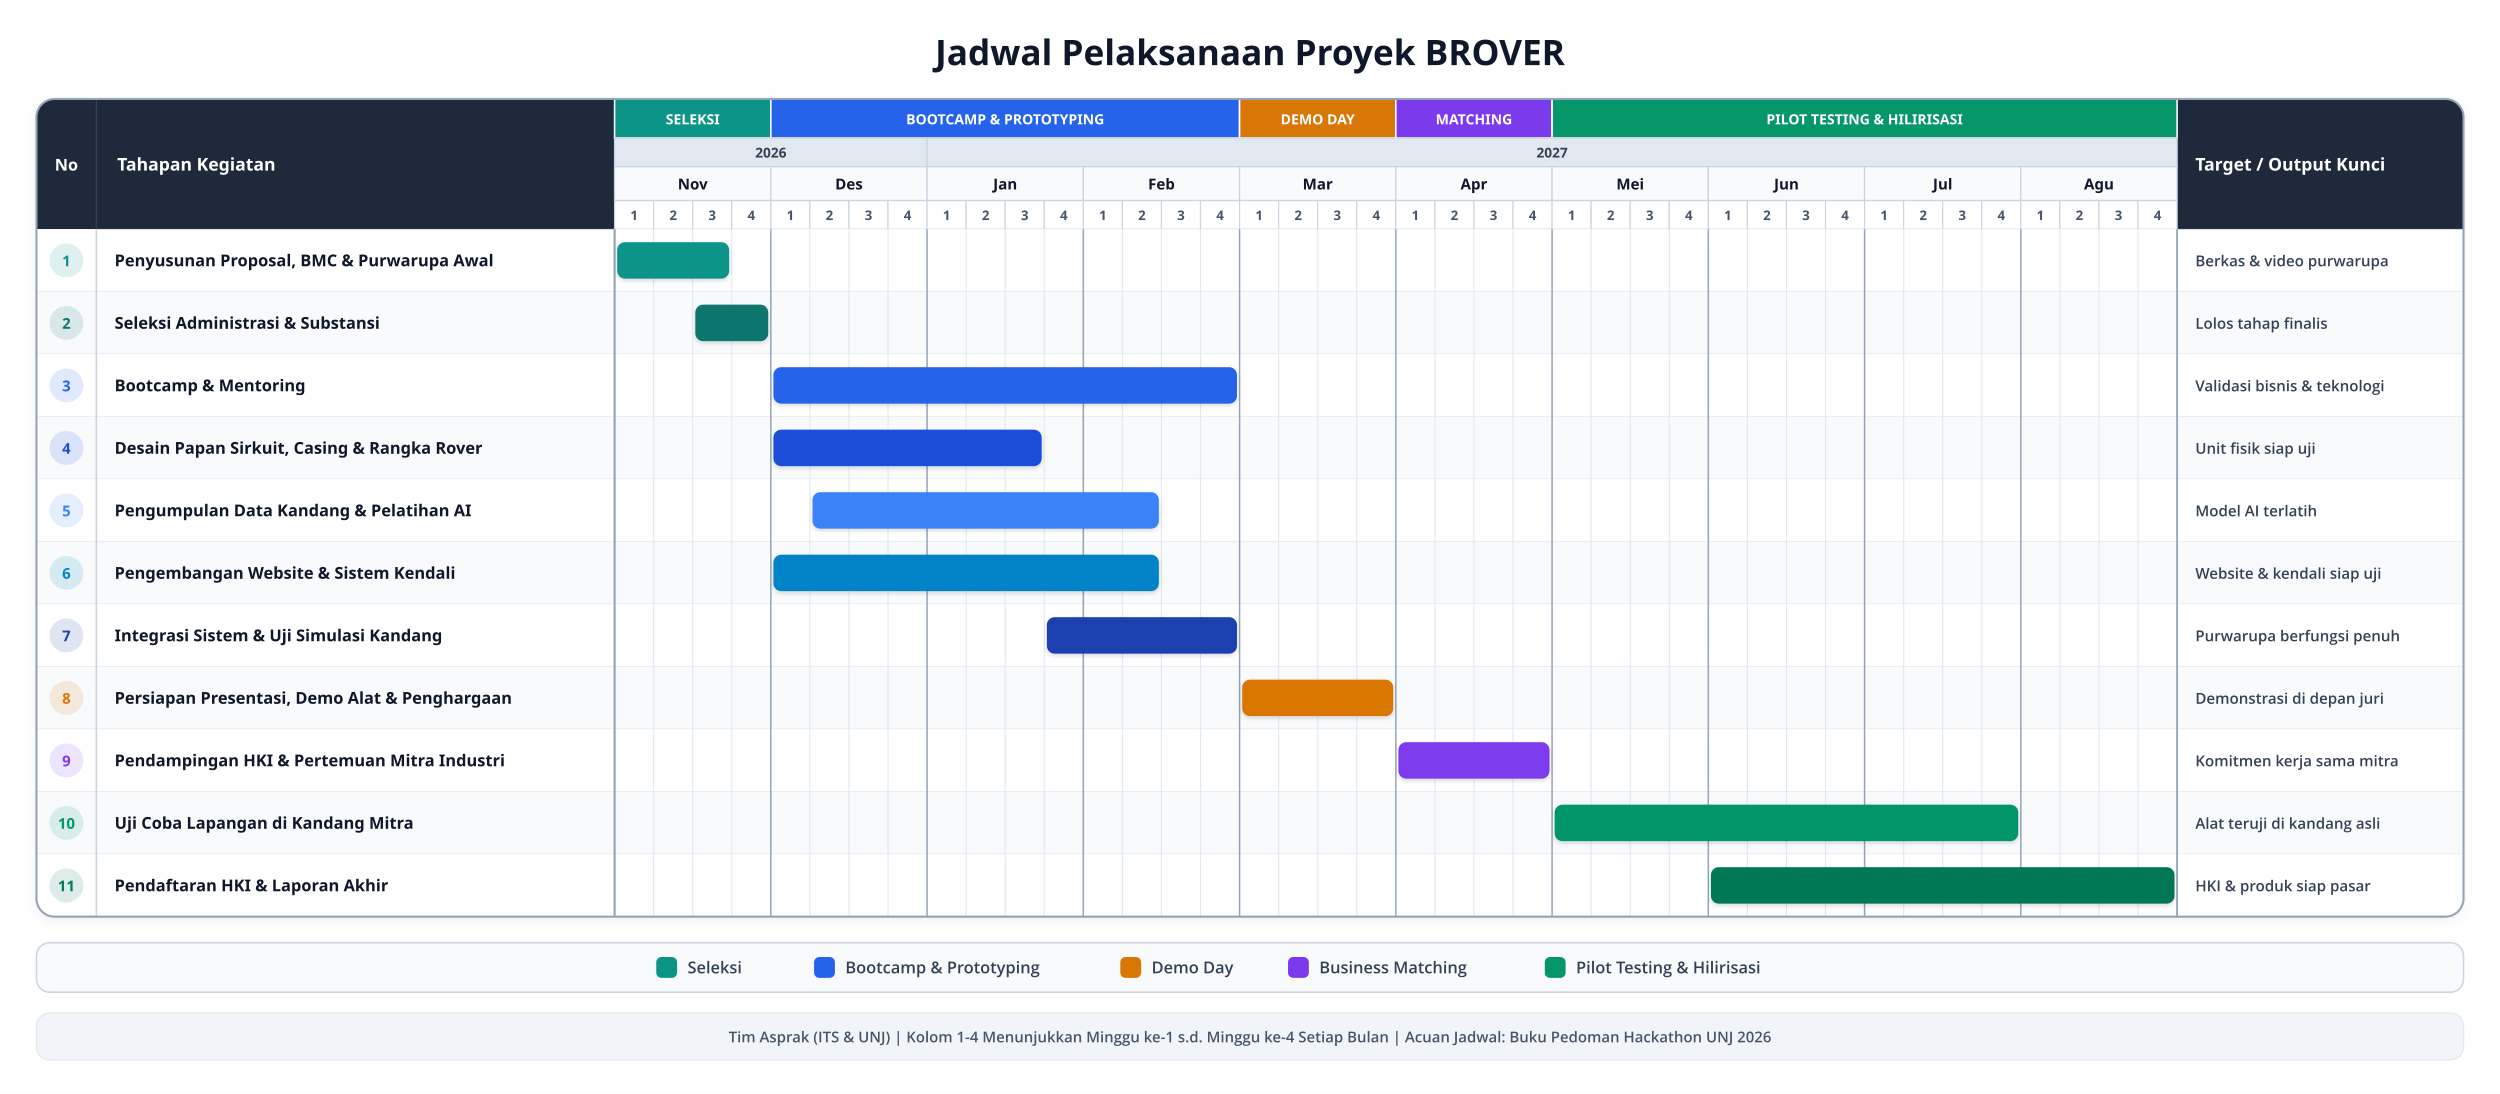
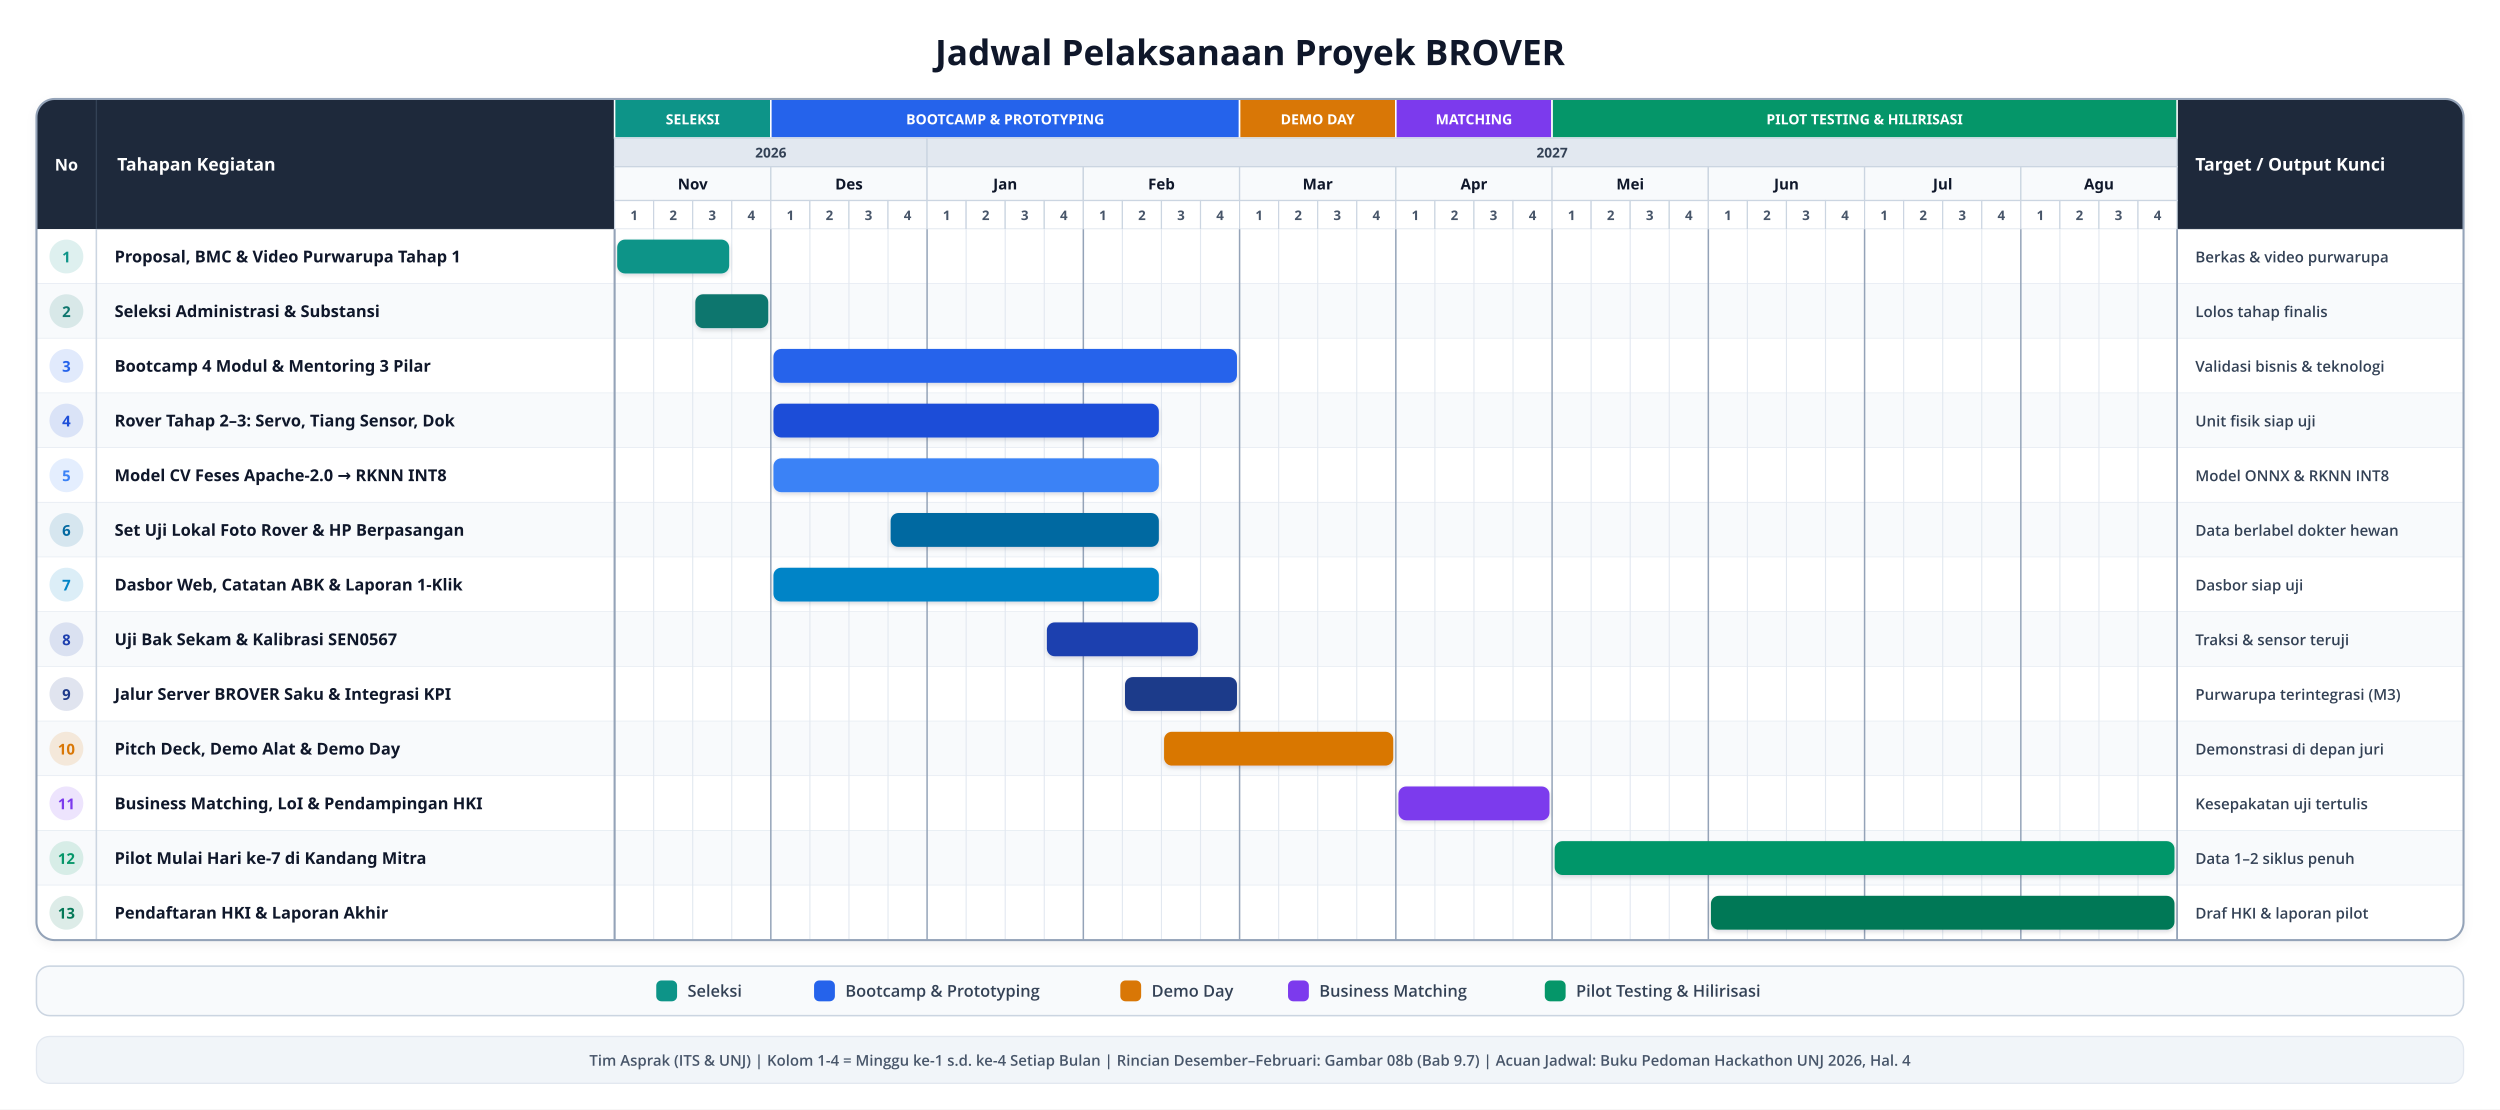
- <svg xmlns="http://www.w3.org/2000/svg" width="1920" height="840" viewBox="0 0 1920 840">
+ <svg xmlns="http://www.w3.org/2000/svg" width="1920" height="852" viewBox="0 0 1920 852">
  <defs>
    <filter id="tableShadow" x="-2%" y="-2%" width="104%" height="105%">
      <feDropShadow dx="0" dy="3" stdDeviation="4" flood-color="#0F172A" flood-opacity="0.06" />
    </filter>
    <filter id="barShadow" x="-4%" y="-10%" width="108%" height="130%">
      <feDropShadow dx="0" dy="1.5" stdDeviation="1.6" flood-color="#0F172A" flood-opacity="0.16" />
    </filter>
    <clipPath id="tableClip">
-       <rect x="28" y="76" width="1864" height="628" rx="14" />
+       <rect x="28" y="76" width="1864" height="646" rx="14" />
    </clipPath>
  </defs>
-   <rect width="1920" height="840" fill="#FFFFFF" />
+   <rect width="1920" height="852" fill="#FFFFFF" />
  <text x="960" y="50" text-anchor="middle" font-family="'Montserrat', sans-serif" font-size="27" font-weight="800" fill="#0F172A">Jadwal Pelaksanaan Proyek BROVER</text>
  <g filter="url(#tableShadow)">
-     <rect x="28" y="76" width="1864" height="628" rx="14" fill="#FFFFFF" />
+     <rect x="28" y="76" width="1864" height="646" rx="14" fill="#FFFFFF" />
  </g>
  <g clip-path="url(#tableClip)">
    <rect x="28" y="76" width="46" height="100" fill="#1E293B" />
    <text x="51.0" y="131" text-anchor="middle" font-family="'Montserrat', sans-serif" font-size="12.5" font-weight="800" fill="#FFFFFF">No</text>
    <rect x="74" y="76" width="398" height="100" fill="#1E293B" stroke="#334155" stroke-width="1" />
    <text x="90" y="131" font-family="'Montserrat', sans-serif" font-size="13.5" font-weight="800" fill="#FFFFFF">Tahapan Kegiatan</text>
    <rect x="1672" y="76" width="220" height="100" fill="#1E293B" stroke="#334155" stroke-width="1" />
    <text x="1686" y="131" font-family="'Montserrat', sans-serif" font-size="13.5" font-weight="800" fill="#FFFFFF">Target / Output Kunci</text>
    <rect x="472" y="76" width="120" height="30" fill="#0D9488" stroke="#FFFFFF" stroke-width="1.2" />
    <text x="532.0" y="95.5" text-anchor="middle" font-family="'Montserrat', sans-serif" font-size="10.8" font-weight="800" fill="#FFFFFF">SELEKSI</text>
    <rect x="592" y="76" width="360" height="30" fill="#2563EB" stroke="#FFFFFF" stroke-width="1.2" />
    <text x="772.0" y="95.5" text-anchor="middle" font-family="'Montserrat', sans-serif" font-size="10.8" font-weight="800" fill="#FFFFFF">BOOTCAMP &amp; PROTOTYPING</text>
    <rect x="952" y="76" width="120" height="30" fill="#D97706" stroke="#FFFFFF" stroke-width="1.2" />
    <text x="1012.0" y="95.5" text-anchor="middle" font-family="'Montserrat', sans-serif" font-size="10.8" font-weight="800" fill="#FFFFFF">DEMO DAY</text>
    <rect x="1072" y="76" width="120" height="30" fill="#7C3AED" stroke="#FFFFFF" stroke-width="1.2" />
    <text x="1132.0" y="95.5" text-anchor="middle" font-family="'Montserrat', sans-serif" font-size="10.8" font-weight="800" fill="#FFFFFF">MATCHING</text>
    <rect x="1192" y="76" width="480" height="30" fill="#059669" stroke="#FFFFFF" stroke-width="1.2" />
    <text x="1432.0" y="95.5" text-anchor="middle" font-family="'Montserrat', sans-serif" font-size="10.8" font-weight="800" fill="#FFFFFF">PILOT TESTING &amp; HILIRISASI</text>
    <rect x="472" y="106" width="240" height="22" fill="#E2E8F0" stroke="#CBD5E1" stroke-width="1" />
    <text x="592.0" y="121" text-anchor="middle" font-family="'Montserrat', sans-serif" font-size="10.5" font-weight="800" fill="#334155">2026</text>
    <rect x="712" y="106" width="960" height="22" fill="#E2E8F0" stroke="#CBD5E1" stroke-width="1" />
    <text x="1192.0" y="121" text-anchor="middle" font-family="'Montserrat', sans-serif" font-size="10.5" font-weight="800" fill="#334155">2027</text>
    <rect x="472" y="128" width="120" height="26" fill="#F8FAFC" stroke="#CBD5E1" stroke-width="1" />
    <text x="532.0" y="145.5" text-anchor="middle" font-family="'Montserrat', sans-serif" font-size="11.6" font-weight="800" fill="#0F172A">Nov</text>
    <rect x="592" y="128" width="120" height="26" fill="#F8FAFC" stroke="#CBD5E1" stroke-width="1" />
    <text x="652.0" y="145.5" text-anchor="middle" font-family="'Montserrat', sans-serif" font-size="11.6" font-weight="800" fill="#0F172A">Des</text>
    <rect x="712" y="128" width="120" height="26" fill="#F8FAFC" stroke="#CBD5E1" stroke-width="1" />
    <text x="772.0" y="145.5" text-anchor="middle" font-family="'Montserrat', sans-serif" font-size="11.6" font-weight="800" fill="#0F172A">Jan</text>
    <rect x="832" y="128" width="120" height="26" fill="#F8FAFC" stroke="#CBD5E1" stroke-width="1" />
    <text x="892.0" y="145.5" text-anchor="middle" font-family="'Montserrat', sans-serif" font-size="11.6" font-weight="800" fill="#0F172A">Feb</text>
    <rect x="952" y="128" width="120" height="26" fill="#F8FAFC" stroke="#CBD5E1" stroke-width="1" />
    <text x="1012.0" y="145.5" text-anchor="middle" font-family="'Montserrat', sans-serif" font-size="11.6" font-weight="800" fill="#0F172A">Mar</text>
    <rect x="1072" y="128" width="120" height="26" fill="#F8FAFC" stroke="#CBD5E1" stroke-width="1" />
    <text x="1132.0" y="145.5" text-anchor="middle" font-family="'Montserrat', sans-serif" font-size="11.6" font-weight="800" fill="#0F172A">Apr</text>
    <rect x="1192" y="128" width="120" height="26" fill="#F8FAFC" stroke="#CBD5E1" stroke-width="1" />
    <text x="1252.0" y="145.5" text-anchor="middle" font-family="'Montserrat', sans-serif" font-size="11.6" font-weight="800" fill="#0F172A">Mei</text>
    <rect x="1312" y="128" width="120" height="26" fill="#F8FAFC" stroke="#CBD5E1" stroke-width="1" />
    <text x="1372.0" y="145.5" text-anchor="middle" font-family="'Montserrat', sans-serif" font-size="11.6" font-weight="800" fill="#0F172A">Jun</text>
    <rect x="1432" y="128" width="120" height="26" fill="#F8FAFC" stroke="#CBD5E1" stroke-width="1" />
    <text x="1492.0" y="145.5" text-anchor="middle" font-family="'Montserrat', sans-serif" font-size="11.6" font-weight="800" fill="#0F172A">Jul</text>
    <rect x="1552" y="128" width="120" height="26" fill="#F8FAFC" stroke="#CBD5E1" stroke-width="1" />
    <text x="1612.0" y="145.5" text-anchor="middle" font-family="'Montserrat', sans-serif" font-size="11.6" font-weight="800" fill="#0F172A">Agu</text>
    <rect x="472" y="154" width="30" height="22" fill="#FFFFFF" stroke="#CBD5E1" stroke-width="0.9" />
    <text x="487.0" y="169" text-anchor="middle" font-family="'Open Sans', sans-serif" font-size="10.2" font-weight="700" fill="#475569">1</text>
    <rect x="502" y="154" width="30" height="22" fill="#FFFFFF" stroke="#CBD5E1" stroke-width="0.9" />
    <text x="517.0" y="169" text-anchor="middle" font-family="'Open Sans', sans-serif" font-size="10.2" font-weight="700" fill="#475569">2</text>
    <rect x="532" y="154" width="30" height="22" fill="#FFFFFF" stroke="#CBD5E1" stroke-width="0.9" />
    <text x="547.0" y="169" text-anchor="middle" font-family="'Open Sans', sans-serif" font-size="10.2" font-weight="700" fill="#475569">3</text>
    <rect x="562" y="154" width="30" height="22" fill="#FFFFFF" stroke="#CBD5E1" stroke-width="0.9" />
    <text x="577.0" y="169" text-anchor="middle" font-family="'Open Sans', sans-serif" font-size="10.2" font-weight="700" fill="#475569">4</text>
    <rect x="592" y="154" width="30" height="22" fill="#FFFFFF" stroke="#CBD5E1" stroke-width="0.9" />
    <text x="607.0" y="169" text-anchor="middle" font-family="'Open Sans', sans-serif" font-size="10.2" font-weight="700" fill="#475569">1</text>
    <rect x="622" y="154" width="30" height="22" fill="#FFFFFF" stroke="#CBD5E1" stroke-width="0.9" />
    <text x="637.0" y="169" text-anchor="middle" font-family="'Open Sans', sans-serif" font-size="10.2" font-weight="700" fill="#475569">2</text>
    <rect x="652" y="154" width="30" height="22" fill="#FFFFFF" stroke="#CBD5E1" stroke-width="0.9" />
    <text x="667.0" y="169" text-anchor="middle" font-family="'Open Sans', sans-serif" font-size="10.2" font-weight="700" fill="#475569">3</text>
    <rect x="682" y="154" width="30" height="22" fill="#FFFFFF" stroke="#CBD5E1" stroke-width="0.9" />
    <text x="697.0" y="169" text-anchor="middle" font-family="'Open Sans', sans-serif" font-size="10.2" font-weight="700" fill="#475569">4</text>
    <rect x="712" y="154" width="30" height="22" fill="#FFFFFF" stroke="#CBD5E1" stroke-width="0.9" />
    <text x="727.0" y="169" text-anchor="middle" font-family="'Open Sans', sans-serif" font-size="10.2" font-weight="700" fill="#475569">1</text>
    <rect x="742" y="154" width="30" height="22" fill="#FFFFFF" stroke="#CBD5E1" stroke-width="0.9" />
    <text x="757.0" y="169" text-anchor="middle" font-family="'Open Sans', sans-serif" font-size="10.2" font-weight="700" fill="#475569">2</text>
    <rect x="772" y="154" width="30" height="22" fill="#FFFFFF" stroke="#CBD5E1" stroke-width="0.9" />
    <text x="787.0" y="169" text-anchor="middle" font-family="'Open Sans', sans-serif" font-size="10.2" font-weight="700" fill="#475569">3</text>
    <rect x="802" y="154" width="30" height="22" fill="#FFFFFF" stroke="#CBD5E1" stroke-width="0.9" />
    <text x="817.0" y="169" text-anchor="middle" font-family="'Open Sans', sans-serif" font-size="10.2" font-weight="700" fill="#475569">4</text>
    <rect x="832" y="154" width="30" height="22" fill="#FFFFFF" stroke="#CBD5E1" stroke-width="0.9" />
    <text x="847.0" y="169" text-anchor="middle" font-family="'Open Sans', sans-serif" font-size="10.2" font-weight="700" fill="#475569">1</text>
    <rect x="862" y="154" width="30" height="22" fill="#FFFFFF" stroke="#CBD5E1" stroke-width="0.9" />
    <text x="877.0" y="169" text-anchor="middle" font-family="'Open Sans', sans-serif" font-size="10.2" font-weight="700" fill="#475569">2</text>
    <rect x="892" y="154" width="30" height="22" fill="#FFFFFF" stroke="#CBD5E1" stroke-width="0.9" />
    <text x="907.0" y="169" text-anchor="middle" font-family="'Open Sans', sans-serif" font-size="10.2" font-weight="700" fill="#475569">3</text>
    <rect x="922" y="154" width="30" height="22" fill="#FFFFFF" stroke="#CBD5E1" stroke-width="0.9" />
    <text x="937.0" y="169" text-anchor="middle" font-family="'Open Sans', sans-serif" font-size="10.2" font-weight="700" fill="#475569">4</text>
    <rect x="952" y="154" width="30" height="22" fill="#FFFFFF" stroke="#CBD5E1" stroke-width="0.9" />
    <text x="967.0" y="169" text-anchor="middle" font-family="'Open Sans', sans-serif" font-size="10.2" font-weight="700" fill="#475569">1</text>
    <rect x="982" y="154" width="30" height="22" fill="#FFFFFF" stroke="#CBD5E1" stroke-width="0.9" />
    <text x="997.0" y="169" text-anchor="middle" font-family="'Open Sans', sans-serif" font-size="10.2" font-weight="700" fill="#475569">2</text>
    <rect x="1012" y="154" width="30" height="22" fill="#FFFFFF" stroke="#CBD5E1" stroke-width="0.9" />
    <text x="1027.0" y="169" text-anchor="middle" font-family="'Open Sans', sans-serif" font-size="10.2" font-weight="700" fill="#475569">3</text>
    <rect x="1042" y="154" width="30" height="22" fill="#FFFFFF" stroke="#CBD5E1" stroke-width="0.9" />
    <text x="1057.0" y="169" text-anchor="middle" font-family="'Open Sans', sans-serif" font-size="10.2" font-weight="700" fill="#475569">4</text>
    <rect x="1072" y="154" width="30" height="22" fill="#FFFFFF" stroke="#CBD5E1" stroke-width="0.9" />
    <text x="1087.0" y="169" text-anchor="middle" font-family="'Open Sans', sans-serif" font-size="10.2" font-weight="700" fill="#475569">1</text>
    <rect x="1102" y="154" width="30" height="22" fill="#FFFFFF" stroke="#CBD5E1" stroke-width="0.9" />
    <text x="1117.0" y="169" text-anchor="middle" font-family="'Open Sans', sans-serif" font-size="10.2" font-weight="700" fill="#475569">2</text>
    <rect x="1132" y="154" width="30" height="22" fill="#FFFFFF" stroke="#CBD5E1" stroke-width="0.9" />
    <text x="1147.0" y="169" text-anchor="middle" font-family="'Open Sans', sans-serif" font-size="10.2" font-weight="700" fill="#475569">3</text>
    <rect x="1162" y="154" width="30" height="22" fill="#FFFFFF" stroke="#CBD5E1" stroke-width="0.9" />
    <text x="1177.0" y="169" text-anchor="middle" font-family="'Open Sans', sans-serif" font-size="10.2" font-weight="700" fill="#475569">4</text>
    <rect x="1192" y="154" width="30" height="22" fill="#FFFFFF" stroke="#CBD5E1" stroke-width="0.9" />
    <text x="1207.0" y="169" text-anchor="middle" font-family="'Open Sans', sans-serif" font-size="10.2" font-weight="700" fill="#475569">1</text>
    <rect x="1222" y="154" width="30" height="22" fill="#FFFFFF" stroke="#CBD5E1" stroke-width="0.9" />
    <text x="1237.0" y="169" text-anchor="middle" font-family="'Open Sans', sans-serif" font-size="10.2" font-weight="700" fill="#475569">2</text>
    <rect x="1252" y="154" width="30" height="22" fill="#FFFFFF" stroke="#CBD5E1" stroke-width="0.9" />
    <text x="1267.0" y="169" text-anchor="middle" font-family="'Open Sans', sans-serif" font-size="10.2" font-weight="700" fill="#475569">3</text>
    <rect x="1282" y="154" width="30" height="22" fill="#FFFFFF" stroke="#CBD5E1" stroke-width="0.9" />
    <text x="1297.0" y="169" text-anchor="middle" font-family="'Open Sans', sans-serif" font-size="10.2" font-weight="700" fill="#475569">4</text>
    <rect x="1312" y="154" width="30" height="22" fill="#FFFFFF" stroke="#CBD5E1" stroke-width="0.9" />
    <text x="1327.0" y="169" text-anchor="middle" font-family="'Open Sans', sans-serif" font-size="10.2" font-weight="700" fill="#475569">1</text>
    <rect x="1342" y="154" width="30" height="22" fill="#FFFFFF" stroke="#CBD5E1" stroke-width="0.9" />
    <text x="1357.0" y="169" text-anchor="middle" font-family="'Open Sans', sans-serif" font-size="10.2" font-weight="700" fill="#475569">2</text>
    <rect x="1372" y="154" width="30" height="22" fill="#FFFFFF" stroke="#CBD5E1" stroke-width="0.9" />
    <text x="1387.0" y="169" text-anchor="middle" font-family="'Open Sans', sans-serif" font-size="10.2" font-weight="700" fill="#475569">3</text>
    <rect x="1402" y="154" width="30" height="22" fill="#FFFFFF" stroke="#CBD5E1" stroke-width="0.9" />
    <text x="1417.0" y="169" text-anchor="middle" font-family="'Open Sans', sans-serif" font-size="10.2" font-weight="700" fill="#475569">4</text>
    <rect x="1432" y="154" width="30" height="22" fill="#FFFFFF" stroke="#CBD5E1" stroke-width="0.9" />
    <text x="1447.0" y="169" text-anchor="middle" font-family="'Open Sans', sans-serif" font-size="10.2" font-weight="700" fill="#475569">1</text>
    <rect x="1462" y="154" width="30" height="22" fill="#FFFFFF" stroke="#CBD5E1" stroke-width="0.9" />
    <text x="1477.0" y="169" text-anchor="middle" font-family="'Open Sans', sans-serif" font-size="10.2" font-weight="700" fill="#475569">2</text>
    <rect x="1492" y="154" width="30" height="22" fill="#FFFFFF" stroke="#CBD5E1" stroke-width="0.9" />
    <text x="1507.0" y="169" text-anchor="middle" font-family="'Open Sans', sans-serif" font-size="10.2" font-weight="700" fill="#475569">3</text>
    <rect x="1522" y="154" width="30" height="22" fill="#FFFFFF" stroke="#CBD5E1" stroke-width="0.9" />
    <text x="1537.0" y="169" text-anchor="middle" font-family="'Open Sans', sans-serif" font-size="10.2" font-weight="700" fill="#475569">4</text>
    <rect x="1552" y="154" width="30" height="22" fill="#FFFFFF" stroke="#CBD5E1" stroke-width="0.9" />
    <text x="1567.0" y="169" text-anchor="middle" font-family="'Open Sans', sans-serif" font-size="10.2" font-weight="700" fill="#475569">1</text>
    <rect x="1582" y="154" width="30" height="22" fill="#FFFFFF" stroke="#CBD5E1" stroke-width="0.9" />
    <text x="1597.0" y="169" text-anchor="middle" font-family="'Open Sans', sans-serif" font-size="10.2" font-weight="700" fill="#475569">2</text>
    <rect x="1612" y="154" width="30" height="22" fill="#FFFFFF" stroke="#CBD5E1" stroke-width="0.9" />
    <text x="1627.0" y="169" text-anchor="middle" font-family="'Open Sans', sans-serif" font-size="10.2" font-weight="700" fill="#475569">3</text>
    <rect x="1642" y="154" width="30" height="22" fill="#FFFFFF" stroke="#CBD5E1" stroke-width="0.9" />
    <text x="1657.0" y="169" text-anchor="middle" font-family="'Open Sans', sans-serif" font-size="10.2" font-weight="700" fill="#475569">4</text>
-     <rect x="28" y="176" width="1864" height="48" fill="#FFFFFF" />
-     <line x1="28" y1="224" x2="1892" y2="224" stroke="#E2E8F0" stroke-width="1" />
-     <circle cx="51.0" cy="200.0" r="13" fill="#0D9488" opacity="0.14" />
-     <text x="51.0" y="204.5" text-anchor="middle" font-family="'Montserrat', sans-serif" font-size="11.5" font-weight="800" fill="#0D9488">1</text>
-     <text x="88" y="204.5" font-family="'Montserrat', sans-serif" font-size="12.6" font-weight="700" fill="#0F172A">Penyusunan Proposal, BMC &amp; Purwarupa Awal</text>
-     <text x="1686" y="204.5" font-family="'Open Sans', sans-serif" font-size="11.6" font-weight="600" fill="#334155">Berkas &amp; video purwarupa</text>
-     <rect x="28" y="224" width="1864" height="48" fill="#F8FAFC" />
-     <line x1="28" y1="272" x2="1892" y2="272" stroke="#E2E8F0" stroke-width="1" />
-     <circle cx="51.0" cy="248.0" r="13" fill="#0F766E" opacity="0.14" />
-     <text x="51.0" y="252.5" text-anchor="middle" font-family="'Montserrat', sans-serif" font-size="11.5" font-weight="800" fill="#0F766E">2</text>
-     <text x="88" y="252.5" font-family="'Montserrat', sans-serif" font-size="12.6" font-weight="700" fill="#0F172A">Seleksi Administrasi &amp; Substansi</text>
-     <text x="1686" y="252.5" font-family="'Open Sans', sans-serif" font-size="11.6" font-weight="600" fill="#334155">Lolos tahap finalis</text>
-     <rect x="28" y="272" width="1864" height="48" fill="#FFFFFF" />
-     <line x1="28" y1="320" x2="1892" y2="320" stroke="#E2E8F0" stroke-width="1" />
-     <circle cx="51.0" cy="296.0" r="13" fill="#2563EB" opacity="0.14" />
-     <text x="51.0" y="300.5" text-anchor="middle" font-family="'Montserrat', sans-serif" font-size="11.5" font-weight="800" fill="#2563EB">3</text>
-     <text x="88" y="300.5" font-family="'Montserrat', sans-serif" font-size="12.6" font-weight="700" fill="#0F172A">Bootcamp &amp; Mentoring</text>
-     <text x="1686" y="300.5" font-family="'Open Sans', sans-serif" font-size="11.6" font-weight="600" fill="#334155">Validasi bisnis &amp; teknologi</text>
-     <rect x="28" y="320" width="1864" height="48" fill="#F8FAFC" />
-     <line x1="28" y1="368" x2="1892" y2="368" stroke="#E2E8F0" stroke-width="1" />
-     <circle cx="51.0" cy="344.0" r="13" fill="#1D4ED8" opacity="0.14" />
-     <text x="51.0" y="348.5" text-anchor="middle" font-family="'Montserrat', sans-serif" font-size="11.5" font-weight="800" fill="#1D4ED8">4</text>
-     <text x="88" y="348.5" font-family="'Montserrat', sans-serif" font-size="12.6" font-weight="700" fill="#0F172A">Desain Papan Sirkuit, Casing &amp; Rangka Rover</text>
-     <text x="1686" y="348.5" font-family="'Open Sans', sans-serif" font-size="11.6" font-weight="600" fill="#334155">Unit fisik siap uji</text>
-     <rect x="28" y="368" width="1864" height="48" fill="#FFFFFF" />
-     <line x1="28" y1="416" x2="1892" y2="416" stroke="#E2E8F0" stroke-width="1" />
-     <circle cx="51.0" cy="392.0" r="13" fill="#3B82F6" opacity="0.14" />
-     <text x="51.0" y="396.5" text-anchor="middle" font-family="'Montserrat', sans-serif" font-size="11.5" font-weight="800" fill="#3B82F6">5</text>
-     <text x="88" y="396.5" font-family="'Montserrat', sans-serif" font-size="12.6" font-weight="700" fill="#0F172A">Pengumpulan Data Kandang &amp; Pelatihan AI</text>
-     <text x="1686" y="396.5" font-family="'Open Sans', sans-serif" font-size="11.6" font-weight="600" fill="#334155">Model AI terlatih</text>
-     <rect x="28" y="416" width="1864" height="48" fill="#F8FAFC" />
-     <line x1="28" y1="464" x2="1892" y2="464" stroke="#E2E8F0" stroke-width="1" />
-     <circle cx="51.0" cy="440.0" r="13" fill="#0284C7" opacity="0.14" />
-     <text x="51.0" y="444.5" text-anchor="middle" font-family="'Montserrat', sans-serif" font-size="11.5" font-weight="800" fill="#0284C7">6</text>
-     <text x="88" y="444.5" font-family="'Montserrat', sans-serif" font-size="12.6" font-weight="700" fill="#0F172A">Pengembangan Website &amp; Sistem Kendali</text>
-     <text x="1686" y="444.5" font-family="'Open Sans', sans-serif" font-size="11.6" font-weight="600" fill="#334155">Website &amp; kendali siap uji</text>
-     <rect x="28" y="464" width="1864" height="48" fill="#FFFFFF" />
+     <rect x="28" y="176" width="1864" height="42" fill="#FFFFFF" />
+     <line x1="28" y1="218" x2="1892" y2="218" stroke="#E2E8F0" stroke-width="1" />
+     <circle cx="51.0" cy="197.0" r="13" fill="#0D9488" opacity="0.14" />
+     <text x="51.0" y="201.5" text-anchor="middle" font-family="'Montserrat', sans-serif" font-size="11.5" font-weight="800" fill="#0D9488">1</text>
+     <text x="88" y="201.5" font-family="'Montserrat', sans-serif" font-size="12.6" font-weight="700" fill="#0F172A">Proposal, BMC &amp; Video Purwarupa Tahap 1</text>
+     <text x="1686" y="201.5" font-family="'Open Sans', sans-serif" font-size="11.6" font-weight="600" fill="#334155">Berkas &amp; video purwarupa</text>
+     <rect x="28" y="218" width="1864" height="42" fill="#F8FAFC" />
+     <line x1="28" y1="260" x2="1892" y2="260" stroke="#E2E8F0" stroke-width="1" />
+     <circle cx="51.0" cy="239.0" r="13" fill="#0F766E" opacity="0.14" />
+     <text x="51.0" y="243.5" text-anchor="middle" font-family="'Montserrat', sans-serif" font-size="11.5" font-weight="800" fill="#0F766E">2</text>
+     <text x="88" y="243.5" font-family="'Montserrat', sans-serif" font-size="12.6" font-weight="700" fill="#0F172A">Seleksi Administrasi &amp; Substansi</text>
+     <text x="1686" y="243.5" font-family="'Open Sans', sans-serif" font-size="11.6" font-weight="600" fill="#334155">Lolos tahap finalis</text>
+     <rect x="28" y="260" width="1864" height="42" fill="#FFFFFF" />
+     <line x1="28" y1="302" x2="1892" y2="302" stroke="#E2E8F0" stroke-width="1" />
+     <circle cx="51.0" cy="281.0" r="13" fill="#2563EB" opacity="0.14" />
+     <text x="51.0" y="285.5" text-anchor="middle" font-family="'Montserrat', sans-serif" font-size="11.5" font-weight="800" fill="#2563EB">3</text>
+     <text x="88" y="285.5" font-family="'Montserrat', sans-serif" font-size="12.6" font-weight="700" fill="#0F172A">Bootcamp 4 Modul &amp; Mentoring 3 Pilar</text>
+     <text x="1686" y="285.5" font-family="'Open Sans', sans-serif" font-size="11.6" font-weight="600" fill="#334155">Validasi bisnis &amp; teknologi</text>
+     <rect x="28" y="302" width="1864" height="42" fill="#F8FAFC" />
+     <line x1="28" y1="344" x2="1892" y2="344" stroke="#E2E8F0" stroke-width="1" />
+     <circle cx="51.0" cy="323.0" r="13" fill="#1D4ED8" opacity="0.14" />
+     <text x="51.0" y="327.5" text-anchor="middle" font-family="'Montserrat', sans-serif" font-size="11.5" font-weight="800" fill="#1D4ED8">4</text>
+     <text x="88" y="327.5" font-family="'Montserrat', sans-serif" font-size="12.6" font-weight="700" fill="#0F172A">Rover Tahap 2–3: Servo, Tiang Sensor, Dok</text>
+     <text x="1686" y="327.5" font-family="'Open Sans', sans-serif" font-size="11.6" font-weight="600" fill="#334155">Unit fisik siap uji</text>
+     <rect x="28" y="344" width="1864" height="42" fill="#FFFFFF" />
+     <line x1="28" y1="386" x2="1892" y2="386" stroke="#E2E8F0" stroke-width="1" />
+     <circle cx="51.0" cy="365.0" r="13" fill="#3B82F6" opacity="0.14" />
+     <text x="51.0" y="369.5" text-anchor="middle" font-family="'Montserrat', sans-serif" font-size="11.5" font-weight="800" fill="#3B82F6">5</text>
+     <text x="88" y="369.5" font-family="'Montserrat', sans-serif" font-size="12.6" font-weight="700" fill="#0F172A">Model CV Feses Apache-2.0 → RKNN INT8</text>
+     <text x="1686" y="369.5" font-family="'Open Sans', sans-serif" font-size="11.6" font-weight="600" fill="#334155">Model ONNX &amp; RKNN INT8</text>
+     <rect x="28" y="386" width="1864" height="42" fill="#F8FAFC" />
+     <line x1="28" y1="428" x2="1892" y2="428" stroke="#E2E8F0" stroke-width="1" />
+     <circle cx="51.0" cy="407.0" r="13" fill="#0369A1" opacity="0.14" />
+     <text x="51.0" y="411.5" text-anchor="middle" font-family="'Montserrat', sans-serif" font-size="11.5" font-weight="800" fill="#0369A1">6</text>
+     <text x="88" y="411.5" font-family="'Montserrat', sans-serif" font-size="12.6" font-weight="700" fill="#0F172A">Set Uji Lokal Foto Rover &amp; HP Berpasangan</text>
+     <text x="1686" y="411.5" font-family="'Open Sans', sans-serif" font-size="11.6" font-weight="600" fill="#334155">Data berlabel dokter hewan</text>
+     <rect x="28" y="428" width="1864" height="42" fill="#FFFFFF" />
+     <line x1="28" y1="470" x2="1892" y2="470" stroke="#E2E8F0" stroke-width="1" />
+     <circle cx="51.0" cy="449.0" r="13" fill="#0284C7" opacity="0.14" />
+     <text x="51.0" y="453.5" text-anchor="middle" font-family="'Montserrat', sans-serif" font-size="11.5" font-weight="800" fill="#0284C7">7</text>
+     <text x="88" y="453.5" font-family="'Montserrat', sans-serif" font-size="12.6" font-weight="700" fill="#0F172A">Dasbor Web, Catatan ABK &amp; Laporan 1-Klik</text>
+     <text x="1686" y="453.5" font-family="'Open Sans', sans-serif" font-size="11.6" font-weight="600" fill="#334155">Dasbor siap uji</text>
+     <rect x="28" y="470" width="1864" height="42" fill="#F8FAFC" />
    <line x1="28" y1="512" x2="1892" y2="512" stroke="#E2E8F0" stroke-width="1" />
-     <circle cx="51.0" cy="488.0" r="13" fill="#1E40AF" opacity="0.14" />
-     <text x="51.0" y="492.5" text-anchor="middle" font-family="'Montserrat', sans-serif" font-size="11.5" font-weight="800" fill="#1E40AF">7</text>
-     <text x="88" y="492.5" font-family="'Montserrat', sans-serif" font-size="12.6" font-weight="700" fill="#0F172A">Integrasi Sistem &amp; Uji Simulasi Kandang</text>
-     <text x="1686" y="492.5" font-family="'Open Sans', sans-serif" font-size="11.6" font-weight="600" fill="#334155">Purwarupa berfungsi penuh</text>
-     <rect x="28" y="512" width="1864" height="48" fill="#F8FAFC" />
-     <line x1="28" y1="560" x2="1892" y2="560" stroke="#E2E8F0" stroke-width="1" />
-     <circle cx="51.0" cy="536.0" r="13" fill="#D97706" opacity="0.14" />
-     <text x="51.0" y="540.5" text-anchor="middle" font-family="'Montserrat', sans-serif" font-size="11.5" font-weight="800" fill="#D97706">8</text>
-     <text x="88" y="540.5" font-family="'Montserrat', sans-serif" font-size="12.6" font-weight="700" fill="#0F172A">Persiapan Presentasi, Demo Alat &amp; Penghargaan</text>
-     <text x="1686" y="540.5" font-family="'Open Sans', sans-serif" font-size="11.6" font-weight="600" fill="#334155">Demonstrasi di depan juri</text>
-     <rect x="28" y="560" width="1864" height="48" fill="#FFFFFF" />
-     <line x1="28" y1="608" x2="1892" y2="608" stroke="#E2E8F0" stroke-width="1" />
-     <circle cx="51.0" cy="584.0" r="13" fill="#7C3AED" opacity="0.14" />
-     <text x="51.0" y="588.5" text-anchor="middle" font-family="'Montserrat', sans-serif" font-size="11.5" font-weight="800" fill="#7C3AED">9</text>
-     <text x="88" y="588.5" font-family="'Montserrat', sans-serif" font-size="12.6" font-weight="700" fill="#0F172A">Pendampingan HKI &amp; Pertemuan Mitra Industri</text>
-     <text x="1686" y="588.5" font-family="'Open Sans', sans-serif" font-size="11.6" font-weight="600" fill="#334155">Komitmen kerja sama mitra</text>
-     <rect x="28" y="608" width="1864" height="48" fill="#F8FAFC" />
-     <line x1="28" y1="656" x2="1892" y2="656" stroke="#E2E8F0" stroke-width="1" />
-     <circle cx="51.0" cy="632.0" r="13" fill="#059669" opacity="0.14" />
-     <text x="51.0" y="636.5" text-anchor="middle" font-family="'Montserrat', sans-serif" font-size="11.5" font-weight="800" fill="#059669">10</text>
-     <text x="88" y="636.5" font-family="'Montserrat', sans-serif" font-size="12.6" font-weight="700" fill="#0F172A">Uji Coba Lapangan di Kandang Mitra</text>
-     <text x="1686" y="636.5" font-family="'Open Sans', sans-serif" font-size="11.6" font-weight="600" fill="#334155">Alat teruji di kandang asli</text>
-     <rect x="28" y="656" width="1864" height="48" fill="#FFFFFF" />
-     <line x1="28" y1="704" x2="1892" y2="704" stroke="#E2E8F0" stroke-width="1" />
-     <circle cx="51.0" cy="680.0" r="13" fill="#047857" opacity="0.14" />
-     <text x="51.0" y="684.5" text-anchor="middle" font-family="'Montserrat', sans-serif" font-size="11.5" font-weight="800" fill="#047857">11</text>
-     <text x="88" y="684.5" font-family="'Montserrat', sans-serif" font-size="12.6" font-weight="700" fill="#0F172A">Pendaftaran HKI &amp; Laporan Akhir</text>
-     <text x="1686" y="684.5" font-family="'Open Sans', sans-serif" font-size="11.6" font-weight="600" fill="#334155">HKI &amp; produk siap pasar</text>
-     <line x1="74" y1="176" x2="74" y2="704" stroke="#CBD5E1" stroke-width="1.2" />
-     <line x1="472" y1="176" x2="472" y2="704" stroke="#94A3B8" stroke-width="1.4" />
-     <line x1="472" y1="176" x2="472" y2="704" stroke="#94A3B8" stroke-width="1.15" />
-     <line x1="502" y1="176" x2="502" y2="704" stroke="#E2E8F0" stroke-width="0.85" />
-     <line x1="532" y1="176" x2="532" y2="704" stroke="#E2E8F0" stroke-width="0.85" />
-     <line x1="562" y1="176" x2="562" y2="704" stroke="#E2E8F0" stroke-width="0.85" />
-     <line x1="592" y1="176" x2="592" y2="704" stroke="#94A3B8" stroke-width="1.15" />
-     <line x1="622" y1="176" x2="622" y2="704" stroke="#E2E8F0" stroke-width="0.85" />
-     <line x1="652" y1="176" x2="652" y2="704" stroke="#E2E8F0" stroke-width="0.85" />
-     <line x1="682" y1="176" x2="682" y2="704" stroke="#E2E8F0" stroke-width="0.85" />
-     <line x1="712" y1="176" x2="712" y2="704" stroke="#94A3B8" stroke-width="1.15" />
-     <line x1="742" y1="176" x2="742" y2="704" stroke="#E2E8F0" stroke-width="0.85" />
-     <line x1="772" y1="176" x2="772" y2="704" stroke="#E2E8F0" stroke-width="0.85" />
-     <line x1="802" y1="176" x2="802" y2="704" stroke="#E2E8F0" stroke-width="0.85" />
-     <line x1="832" y1="176" x2="832" y2="704" stroke="#94A3B8" stroke-width="1.15" />
-     <line x1="862" y1="176" x2="862" y2="704" stroke="#E2E8F0" stroke-width="0.85" />
-     <line x1="892" y1="176" x2="892" y2="704" stroke="#E2E8F0" stroke-width="0.85" />
-     <line x1="922" y1="176" x2="922" y2="704" stroke="#E2E8F0" stroke-width="0.85" />
-     <line x1="952" y1="176" x2="952" y2="704" stroke="#94A3B8" stroke-width="1.15" />
-     <line x1="982" y1="176" x2="982" y2="704" stroke="#E2E8F0" stroke-width="0.85" />
-     <line x1="1012" y1="176" x2="1012" y2="704" stroke="#E2E8F0" stroke-width="0.85" />
-     <line x1="1042" y1="176" x2="1042" y2="704" stroke="#E2E8F0" stroke-width="0.85" />
-     <line x1="1072" y1="176" x2="1072" y2="704" stroke="#94A3B8" stroke-width="1.15" />
-     <line x1="1102" y1="176" x2="1102" y2="704" stroke="#E2E8F0" stroke-width="0.85" />
-     <line x1="1132" y1="176" x2="1132" y2="704" stroke="#E2E8F0" stroke-width="0.85" />
-     <line x1="1162" y1="176" x2="1162" y2="704" stroke="#E2E8F0" stroke-width="0.85" />
-     <line x1="1192" y1="176" x2="1192" y2="704" stroke="#94A3B8" stroke-width="1.15" />
-     <line x1="1222" y1="176" x2="1222" y2="704" stroke="#E2E8F0" stroke-width="0.85" />
-     <line x1="1252" y1="176" x2="1252" y2="704" stroke="#E2E8F0" stroke-width="0.85" />
-     <line x1="1282" y1="176" x2="1282" y2="704" stroke="#E2E8F0" stroke-width="0.85" />
-     <line x1="1312" y1="176" x2="1312" y2="704" stroke="#94A3B8" stroke-width="1.15" />
-     <line x1="1342" y1="176" x2="1342" y2="704" stroke="#E2E8F0" stroke-width="0.85" />
-     <line x1="1372" y1="176" x2="1372" y2="704" stroke="#E2E8F0" stroke-width="0.85" />
-     <line x1="1402" y1="176" x2="1402" y2="704" stroke="#E2E8F0" stroke-width="0.85" />
-     <line x1="1432" y1="176" x2="1432" y2="704" stroke="#94A3B8" stroke-width="1.15" />
-     <line x1="1462" y1="176" x2="1462" y2="704" stroke="#E2E8F0" stroke-width="0.85" />
-     <line x1="1492" y1="176" x2="1492" y2="704" stroke="#E2E8F0" stroke-width="0.85" />
-     <line x1="1522" y1="176" x2="1522" y2="704" stroke="#E2E8F0" stroke-width="0.85" />
-     <line x1="1552" y1="176" x2="1552" y2="704" stroke="#94A3B8" stroke-width="1.15" />
-     <line x1="1582" y1="176" x2="1582" y2="704" stroke="#E2E8F0" stroke-width="0.85" />
-     <line x1="1612" y1="176" x2="1612" y2="704" stroke="#E2E8F0" stroke-width="0.85" />
-     <line x1="1642" y1="176" x2="1642" y2="704" stroke="#E2E8F0" stroke-width="0.85" />
-     <line x1="1672" y1="176" x2="1672" y2="704" stroke="#94A3B8" stroke-width="1.4" />
-     <rect x="474.0" y="186" width="86.0" height="28" rx="6" fill="#0D9488" filter="url(#barShadow)" />
-     <rect x="534.0" y="234" width="56.0" height="28" rx="6" fill="#0F766E" filter="url(#barShadow)" />
-     <rect x="594.0" y="282" width="356.0" height="28" rx="6" fill="#2563EB" filter="url(#barShadow)" />
-     <rect x="594.0" y="330" width="206.0" height="28" rx="6" fill="#1D4ED8" filter="url(#barShadow)" />
-     <rect x="624.0" y="378" width="266.0" height="28" rx="6" fill="#3B82F6" filter="url(#barShadow)" />
-     <rect x="594.0" y="426" width="296.0" height="28" rx="6" fill="#0284C7" filter="url(#barShadow)" />
-     <rect x="804.0" y="474" width="146.0" height="28" rx="6" fill="#1E40AF" filter="url(#barShadow)" />
-     <rect x="954.0" y="522" width="116.0" height="28" rx="6" fill="#D97706" filter="url(#barShadow)" />
-     <rect x="1074.0" y="570" width="116.0" height="28" rx="6" fill="#7C3AED" filter="url(#barShadow)" />
-     <rect x="1194.0" y="618" width="356.0" height="28" rx="6" fill="#059669" filter="url(#barShadow)" />
-     <rect x="1314.0" y="666" width="356.0" height="28" rx="6" fill="#047857" filter="url(#barShadow)" />
+     <circle cx="51.0" cy="491.0" r="13" fill="#1E40AF" opacity="0.14" />
+     <text x="51.0" y="495.5" text-anchor="middle" font-family="'Montserrat', sans-serif" font-size="11.5" font-weight="800" fill="#1E40AF">8</text>
+     <text x="88" y="495.5" font-family="'Montserrat', sans-serif" font-size="12.6" font-weight="700" fill="#0F172A">Uji Bak Sekam &amp; Kalibrasi SEN0567</text>
+     <text x="1686" y="495.5" font-family="'Open Sans', sans-serif" font-size="11.6" font-weight="600" fill="#334155">Traksi &amp; sensor teruji</text>
+     <rect x="28" y="512" width="1864" height="42" fill="#FFFFFF" />
+     <line x1="28" y1="554" x2="1892" y2="554" stroke="#E2E8F0" stroke-width="1" />
+     <circle cx="51.0" cy="533.0" r="13" fill="#1E3A8A" opacity="0.14" />
+     <text x="51.0" y="537.5" text-anchor="middle" font-family="'Montserrat', sans-serif" font-size="11.5" font-weight="800" fill="#1E3A8A">9</text>
+     <text x="88" y="537.5" font-family="'Montserrat', sans-serif" font-size="12.6" font-weight="700" fill="#0F172A">Jalur Server BROVER Saku &amp; Integrasi KPI</text>
+     <text x="1686" y="537.5" font-family="'Open Sans', sans-serif" font-size="11.6" font-weight="600" fill="#334155">Purwarupa terintegrasi (M3)</text>
+     <rect x="28" y="554" width="1864" height="42" fill="#F8FAFC" />
+     <line x1="28" y1="596" x2="1892" y2="596" stroke="#E2E8F0" stroke-width="1" />
+     <circle cx="51.0" cy="575.0" r="13" fill="#D97706" opacity="0.14" />
+     <text x="51.0" y="579.5" text-anchor="middle" font-family="'Montserrat', sans-serif" font-size="11.5" font-weight="800" fill="#D97706">10</text>
+     <text x="88" y="579.5" font-family="'Montserrat', sans-serif" font-size="12.6" font-weight="700" fill="#0F172A">Pitch Deck, Demo Alat &amp; Demo Day</text>
+     <text x="1686" y="579.5" font-family="'Open Sans', sans-serif" font-size="11.6" font-weight="600" fill="#334155">Demonstrasi di depan juri</text>
+     <rect x="28" y="596" width="1864" height="42" fill="#FFFFFF" />
+     <line x1="28" y1="638" x2="1892" y2="638" stroke="#E2E8F0" stroke-width="1" />
+     <circle cx="51.0" cy="617.0" r="13" fill="#7C3AED" opacity="0.14" />
+     <text x="51.0" y="621.5" text-anchor="middle" font-family="'Montserrat', sans-serif" font-size="11.5" font-weight="800" fill="#7C3AED">11</text>
+     <text x="88" y="621.5" font-family="'Montserrat', sans-serif" font-size="12.6" font-weight="700" fill="#0F172A">Business Matching, LoI &amp; Pendampingan HKI</text>
+     <text x="1686" y="621.5" font-family="'Open Sans', sans-serif" font-size="11.6" font-weight="600" fill="#334155">Kesepakatan uji tertulis</text>
+     <rect x="28" y="638" width="1864" height="42" fill="#F8FAFC" />
+     <line x1="28" y1="680" x2="1892" y2="680" stroke="#E2E8F0" stroke-width="1" />
+     <circle cx="51.0" cy="659.0" r="13" fill="#059669" opacity="0.14" />
+     <text x="51.0" y="663.5" text-anchor="middle" font-family="'Montserrat', sans-serif" font-size="11.5" font-weight="800" fill="#059669">12</text>
+     <text x="88" y="663.5" font-family="'Montserrat', sans-serif" font-size="12.6" font-weight="700" fill="#0F172A">Pilot Mulai Hari ke-7 di Kandang Mitra</text>
+     <text x="1686" y="663.5" font-family="'Open Sans', sans-serif" font-size="11.6" font-weight="600" fill="#334155">Data 1–2 siklus penuh</text>
+     <rect x="28" y="680" width="1864" height="42" fill="#FFFFFF" />
+     <line x1="28" y1="722" x2="1892" y2="722" stroke="#E2E8F0" stroke-width="1" />
+     <circle cx="51.0" cy="701.0" r="13" fill="#047857" opacity="0.14" />
+     <text x="51.0" y="705.5" text-anchor="middle" font-family="'Montserrat', sans-serif" font-size="11.5" font-weight="800" fill="#047857">13</text>
+     <text x="88" y="705.5" font-family="'Montserrat', sans-serif" font-size="12.6" font-weight="700" fill="#0F172A">Pendaftaran HKI &amp; Laporan Akhir</text>
+     <text x="1686" y="705.5" font-family="'Open Sans', sans-serif" font-size="11.6" font-weight="600" fill="#334155">Draf HKI &amp; laporan pilot</text>
+     <line x1="74" y1="176" x2="74" y2="722" stroke="#CBD5E1" stroke-width="1.2" />
+     <line x1="472" y1="176" x2="472" y2="722" stroke="#94A3B8" stroke-width="1.4" />
+     <line x1="472" y1="176" x2="472" y2="722" stroke="#94A3B8" stroke-width="1.15" />
+     <line x1="502" y1="176" x2="502" y2="722" stroke="#E2E8F0" stroke-width="0.85" />
+     <line x1="532" y1="176" x2="532" y2="722" stroke="#E2E8F0" stroke-width="0.85" />
+     <line x1="562" y1="176" x2="562" y2="722" stroke="#E2E8F0" stroke-width="0.85" />
+     <line x1="592" y1="176" x2="592" y2="722" stroke="#94A3B8" stroke-width="1.15" />
+     <line x1="622" y1="176" x2="622" y2="722" stroke="#E2E8F0" stroke-width="0.85" />
+     <line x1="652" y1="176" x2="652" y2="722" stroke="#E2E8F0" stroke-width="0.85" />
+     <line x1="682" y1="176" x2="682" y2="722" stroke="#E2E8F0" stroke-width="0.85" />
+     <line x1="712" y1="176" x2="712" y2="722" stroke="#94A3B8" stroke-width="1.15" />
+     <line x1="742" y1="176" x2="742" y2="722" stroke="#E2E8F0" stroke-width="0.85" />
+     <line x1="772" y1="176" x2="772" y2="722" stroke="#E2E8F0" stroke-width="0.85" />
+     <line x1="802" y1="176" x2="802" y2="722" stroke="#E2E8F0" stroke-width="0.85" />
+     <line x1="832" y1="176" x2="832" y2="722" stroke="#94A3B8" stroke-width="1.15" />
+     <line x1="862" y1="176" x2="862" y2="722" stroke="#E2E8F0" stroke-width="0.85" />
+     <line x1="892" y1="176" x2="892" y2="722" stroke="#E2E8F0" stroke-width="0.85" />
+     <line x1="922" y1="176" x2="922" y2="722" stroke="#E2E8F0" stroke-width="0.85" />
+     <line x1="952" y1="176" x2="952" y2="722" stroke="#94A3B8" stroke-width="1.15" />
+     <line x1="982" y1="176" x2="982" y2="722" stroke="#E2E8F0" stroke-width="0.85" />
+     <line x1="1012" y1="176" x2="1012" y2="722" stroke="#E2E8F0" stroke-width="0.85" />
+     <line x1="1042" y1="176" x2="1042" y2="722" stroke="#E2E8F0" stroke-width="0.85" />
+     <line x1="1072" y1="176" x2="1072" y2="722" stroke="#94A3B8" stroke-width="1.15" />
+     <line x1="1102" y1="176" x2="1102" y2="722" stroke="#E2E8F0" stroke-width="0.85" />
+     <line x1="1132" y1="176" x2="1132" y2="722" stroke="#E2E8F0" stroke-width="0.85" />
+     <line x1="1162" y1="176" x2="1162" y2="722" stroke="#E2E8F0" stroke-width="0.85" />
+     <line x1="1192" y1="176" x2="1192" y2="722" stroke="#94A3B8" stroke-width="1.15" />
+     <line x1="1222" y1="176" x2="1222" y2="722" stroke="#E2E8F0" stroke-width="0.85" />
+     <line x1="1252" y1="176" x2="1252" y2="722" stroke="#E2E8F0" stroke-width="0.85" />
+     <line x1="1282" y1="176" x2="1282" y2="722" stroke="#E2E8F0" stroke-width="0.85" />
+     <line x1="1312" y1="176" x2="1312" y2="722" stroke="#94A3B8" stroke-width="1.15" />
+     <line x1="1342" y1="176" x2="1342" y2="722" stroke="#E2E8F0" stroke-width="0.85" />
+     <line x1="1372" y1="176" x2="1372" y2="722" stroke="#E2E8F0" stroke-width="0.85" />
+     <line x1="1402" y1="176" x2="1402" y2="722" stroke="#E2E8F0" stroke-width="0.85" />
+     <line x1="1432" y1="176" x2="1432" y2="722" stroke="#94A3B8" stroke-width="1.15" />
+     <line x1="1462" y1="176" x2="1462" y2="722" stroke="#E2E8F0" stroke-width="0.85" />
+     <line x1="1492" y1="176" x2="1492" y2="722" stroke="#E2E8F0" stroke-width="0.85" />
+     <line x1="1522" y1="176" x2="1522" y2="722" stroke="#E2E8F0" stroke-width="0.85" />
+     <line x1="1552" y1="176" x2="1552" y2="722" stroke="#94A3B8" stroke-width="1.15" />
+     <line x1="1582" y1="176" x2="1582" y2="722" stroke="#E2E8F0" stroke-width="0.85" />
+     <line x1="1612" y1="176" x2="1612" y2="722" stroke="#E2E8F0" stroke-width="0.85" />
+     <line x1="1642" y1="176" x2="1642" y2="722" stroke="#E2E8F0" stroke-width="0.85" />
+     <line x1="1672" y1="176" x2="1672" y2="722" stroke="#94A3B8" stroke-width="1.4" />
+     <rect x="474.0" y="184.0" width="86.0" height="26" rx="6" fill="#0D9488" filter="url(#barShadow)" />
+     <rect x="534.0" y="226.0" width="56.0" height="26" rx="6" fill="#0F766E" filter="url(#barShadow)" />
+     <rect x="594.0" y="268.0" width="356.0" height="26" rx="6" fill="#2563EB" filter="url(#barShadow)" />
+     <rect x="594.0" y="310.0" width="296.0" height="26" rx="6" fill="#1D4ED8" filter="url(#barShadow)" />
+     <rect x="594.0" y="352.0" width="296.0" height="26" rx="6" fill="#3B82F6" filter="url(#barShadow)" />
+     <rect x="684.0" y="394.0" width="206.0" height="26" rx="6" fill="#0369A1" filter="url(#barShadow)" />
+     <rect x="594.0" y="436.0" width="296.0" height="26" rx="6" fill="#0284C7" filter="url(#barShadow)" />
+     <rect x="804.0" y="478.0" width="116.0" height="26" rx="6" fill="#1E40AF" filter="url(#barShadow)" />
+     <rect x="864.0" y="520.0" width="86.0" height="26" rx="6" fill="#1E3A8A" filter="url(#barShadow)" />
+     <rect x="894.0" y="562.0" width="176.0" height="26" rx="6" fill="#D97706" filter="url(#barShadow)" />
+     <rect x="1074.0" y="604.0" width="116.0" height="26" rx="6" fill="#7C3AED" filter="url(#barShadow)" />
+     <rect x="1194.0" y="646.0" width="476.0" height="26" rx="6" fill="#059669" filter="url(#barShadow)" />
+     <rect x="1314.0" y="688.0" width="356.0" height="26" rx="6" fill="#047857" filter="url(#barShadow)" />
  </g>
-   <rect x="28" y="76" width="1864" height="628" rx="14" fill="none" stroke="#94A3B8" stroke-width="1.6" />
-   <rect x="28" y="724" width="1864" height="38" rx="10" fill="#F8FAFC" stroke="#CBD5E1" stroke-width="1.2" />
-   <rect x="504.0" y="735" width="16" height="16" rx="4" fill="#0D9488" />
-   <text x="528.0" y="747.5" font-family="'Open Sans', sans-serif" font-size="12.6" font-weight="600" fill="#334155">Seleksi</text>
-   <rect x="625.2" y="735" width="16" height="16" rx="4" fill="#2563EB" />
-   <text x="649.2" y="747.5" font-family="'Open Sans', sans-serif" font-size="12.6" font-weight="600" fill="#334155">Bootcamp &amp; Prototyping</text>
-   <rect x="860.4" y="735" width="16" height="16" rx="4" fill="#D97706" />
-   <text x="884.4" y="747.5" font-family="'Open Sans', sans-serif" font-size="12.6" font-weight="600" fill="#334155">Demo Day</text>
-   <rect x="989.2" y="735" width="16" height="16" rx="4" fill="#7C3AED" />
-   <text x="1013.2" y="747.5" font-family="'Open Sans', sans-serif" font-size="12.6" font-weight="600" fill="#334155">Business Matching</text>
-   <rect x="1186.4" y="735" width="16" height="16" rx="4" fill="#059669" />
-   <text x="1210.4" y="747.5" font-family="'Open Sans', sans-serif" font-size="12.6" font-weight="600" fill="#334155">Pilot Testing &amp; Hilirisasi</text>
-   <rect x="28" y="778" width="1864" height="36" rx="10" fill="#F1F5F9" stroke="#E2E8F0" stroke-width="1" />
-   <text x="960" y="800.5" text-anchor="middle" font-family="'Open Sans', sans-serif" font-size="11.5" font-weight="600" fill="#475569">Tim Asprak (ITS &amp; UNJ)  |  Kolom 1-4 Menunjukkan Minggu ke-1 s.d. Minggu ke-4 Setiap Bulan  |  Acuan Jadwal: Buku Pedoman Hackathon UNJ 2026</text>
+   <rect x="28" y="76" width="1864" height="646" rx="14" fill="none" stroke="#94A3B8" stroke-width="1.6" />
+   <rect x="28" y="742" width="1864" height="38" rx="10" fill="#F8FAFC" stroke="#CBD5E1" stroke-width="1.2" />
+   <rect x="504.0" y="753" width="16" height="16" rx="4" fill="#0D9488" />
+   <text x="528.0" y="765.5" font-family="'Open Sans', sans-serif" font-size="12.6" font-weight="600" fill="#334155">Seleksi</text>
+   <rect x="625.2" y="753" width="16" height="16" rx="4" fill="#2563EB" />
+   <text x="649.2" y="765.5" font-family="'Open Sans', sans-serif" font-size="12.6" font-weight="600" fill="#334155">Bootcamp &amp; Prototyping</text>
+   <rect x="860.4" y="753" width="16" height="16" rx="4" fill="#D97706" />
+   <text x="884.4" y="765.5" font-family="'Open Sans', sans-serif" font-size="12.6" font-weight="600" fill="#334155">Demo Day</text>
+   <rect x="989.2" y="753" width="16" height="16" rx="4" fill="#7C3AED" />
+   <text x="1013.2" y="765.5" font-family="'Open Sans', sans-serif" font-size="12.6" font-weight="600" fill="#334155">Business Matching</text>
+   <rect x="1186.4" y="753" width="16" height="16" rx="4" fill="#059669" />
+   <text x="1210.4" y="765.5" font-family="'Open Sans', sans-serif" font-size="12.6" font-weight="600" fill="#334155">Pilot Testing &amp; Hilirisasi</text>
+   <rect x="28" y="796" width="1864" height="36" rx="10" fill="#F1F5F9" stroke="#E2E8F0" stroke-width="1" />
+   <text x="960" y="818.5" text-anchor="middle" font-family="'Open Sans', sans-serif" font-size="11.5" font-weight="600" fill="#475569">Tim Asprak (ITS &amp; UNJ)  |  Kolom 1-4 = Minggu ke-1 s.d. ke-4 Setiap Bulan  |  Rincian Desember–Februari: Gambar 08b (Bab 9.7)  |  Acuan Jadwal: Buku Pedoman Hackathon UNJ 2026, Hal. 4</text>
</svg>
